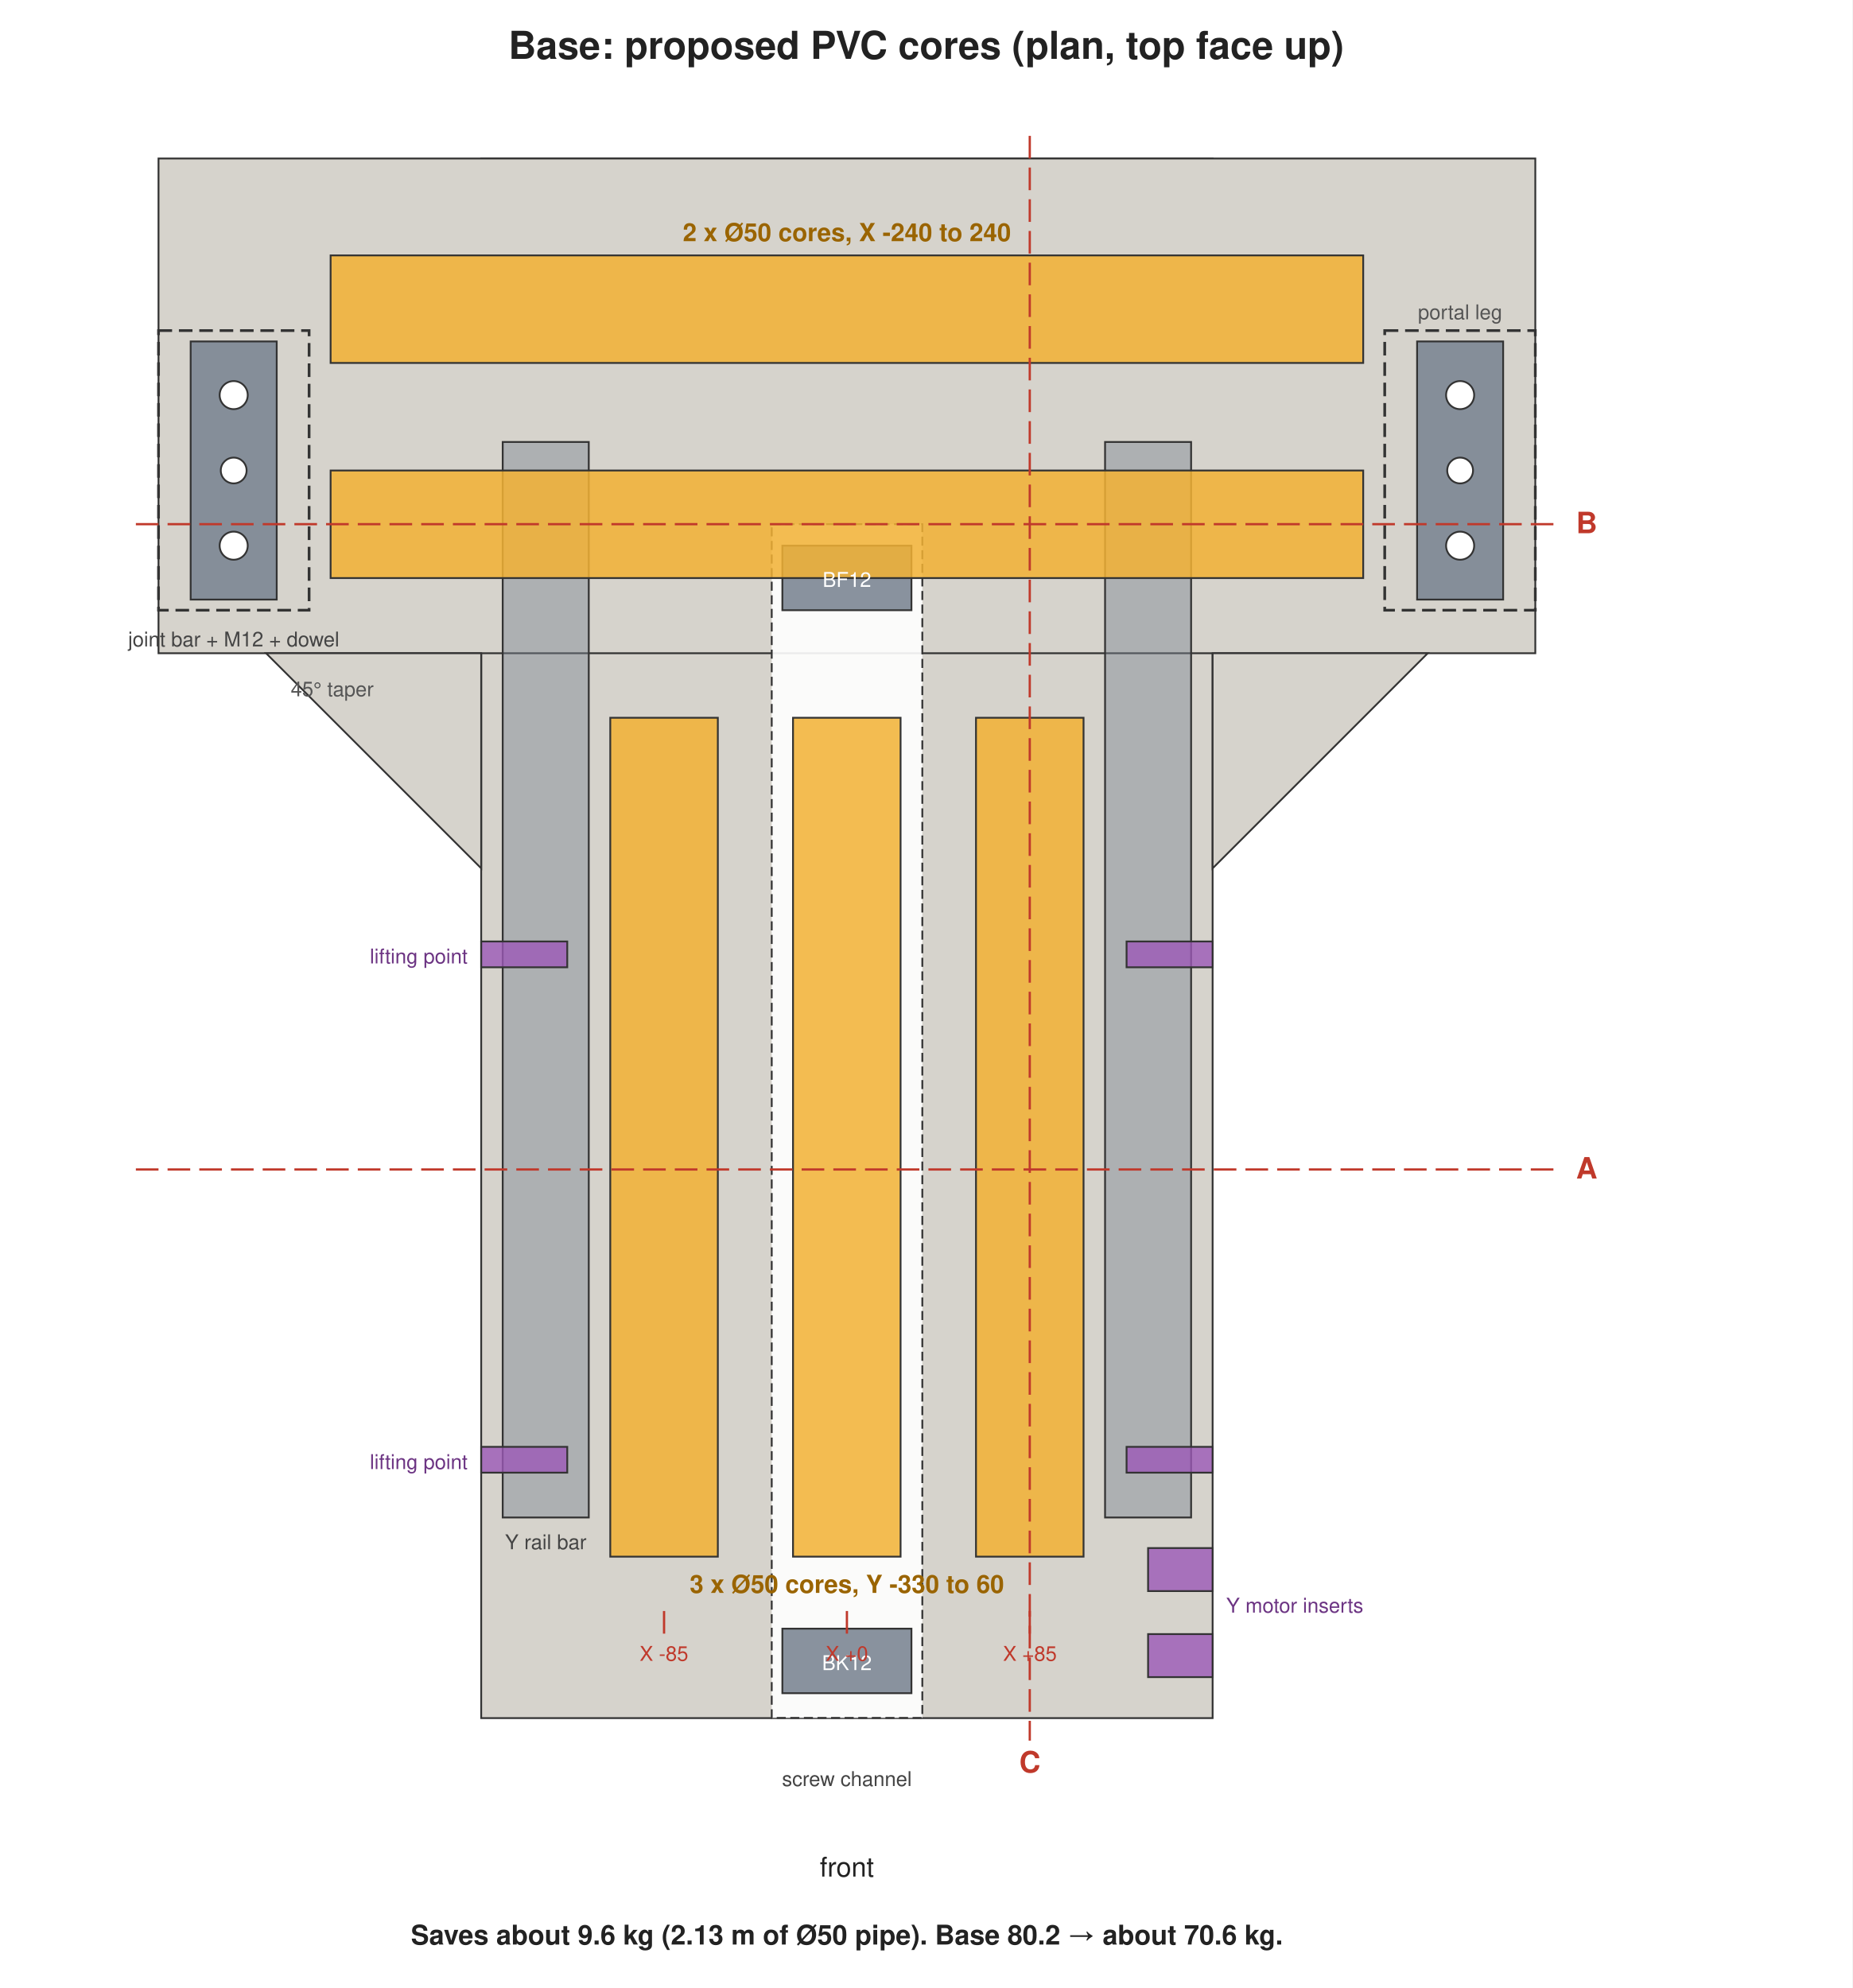
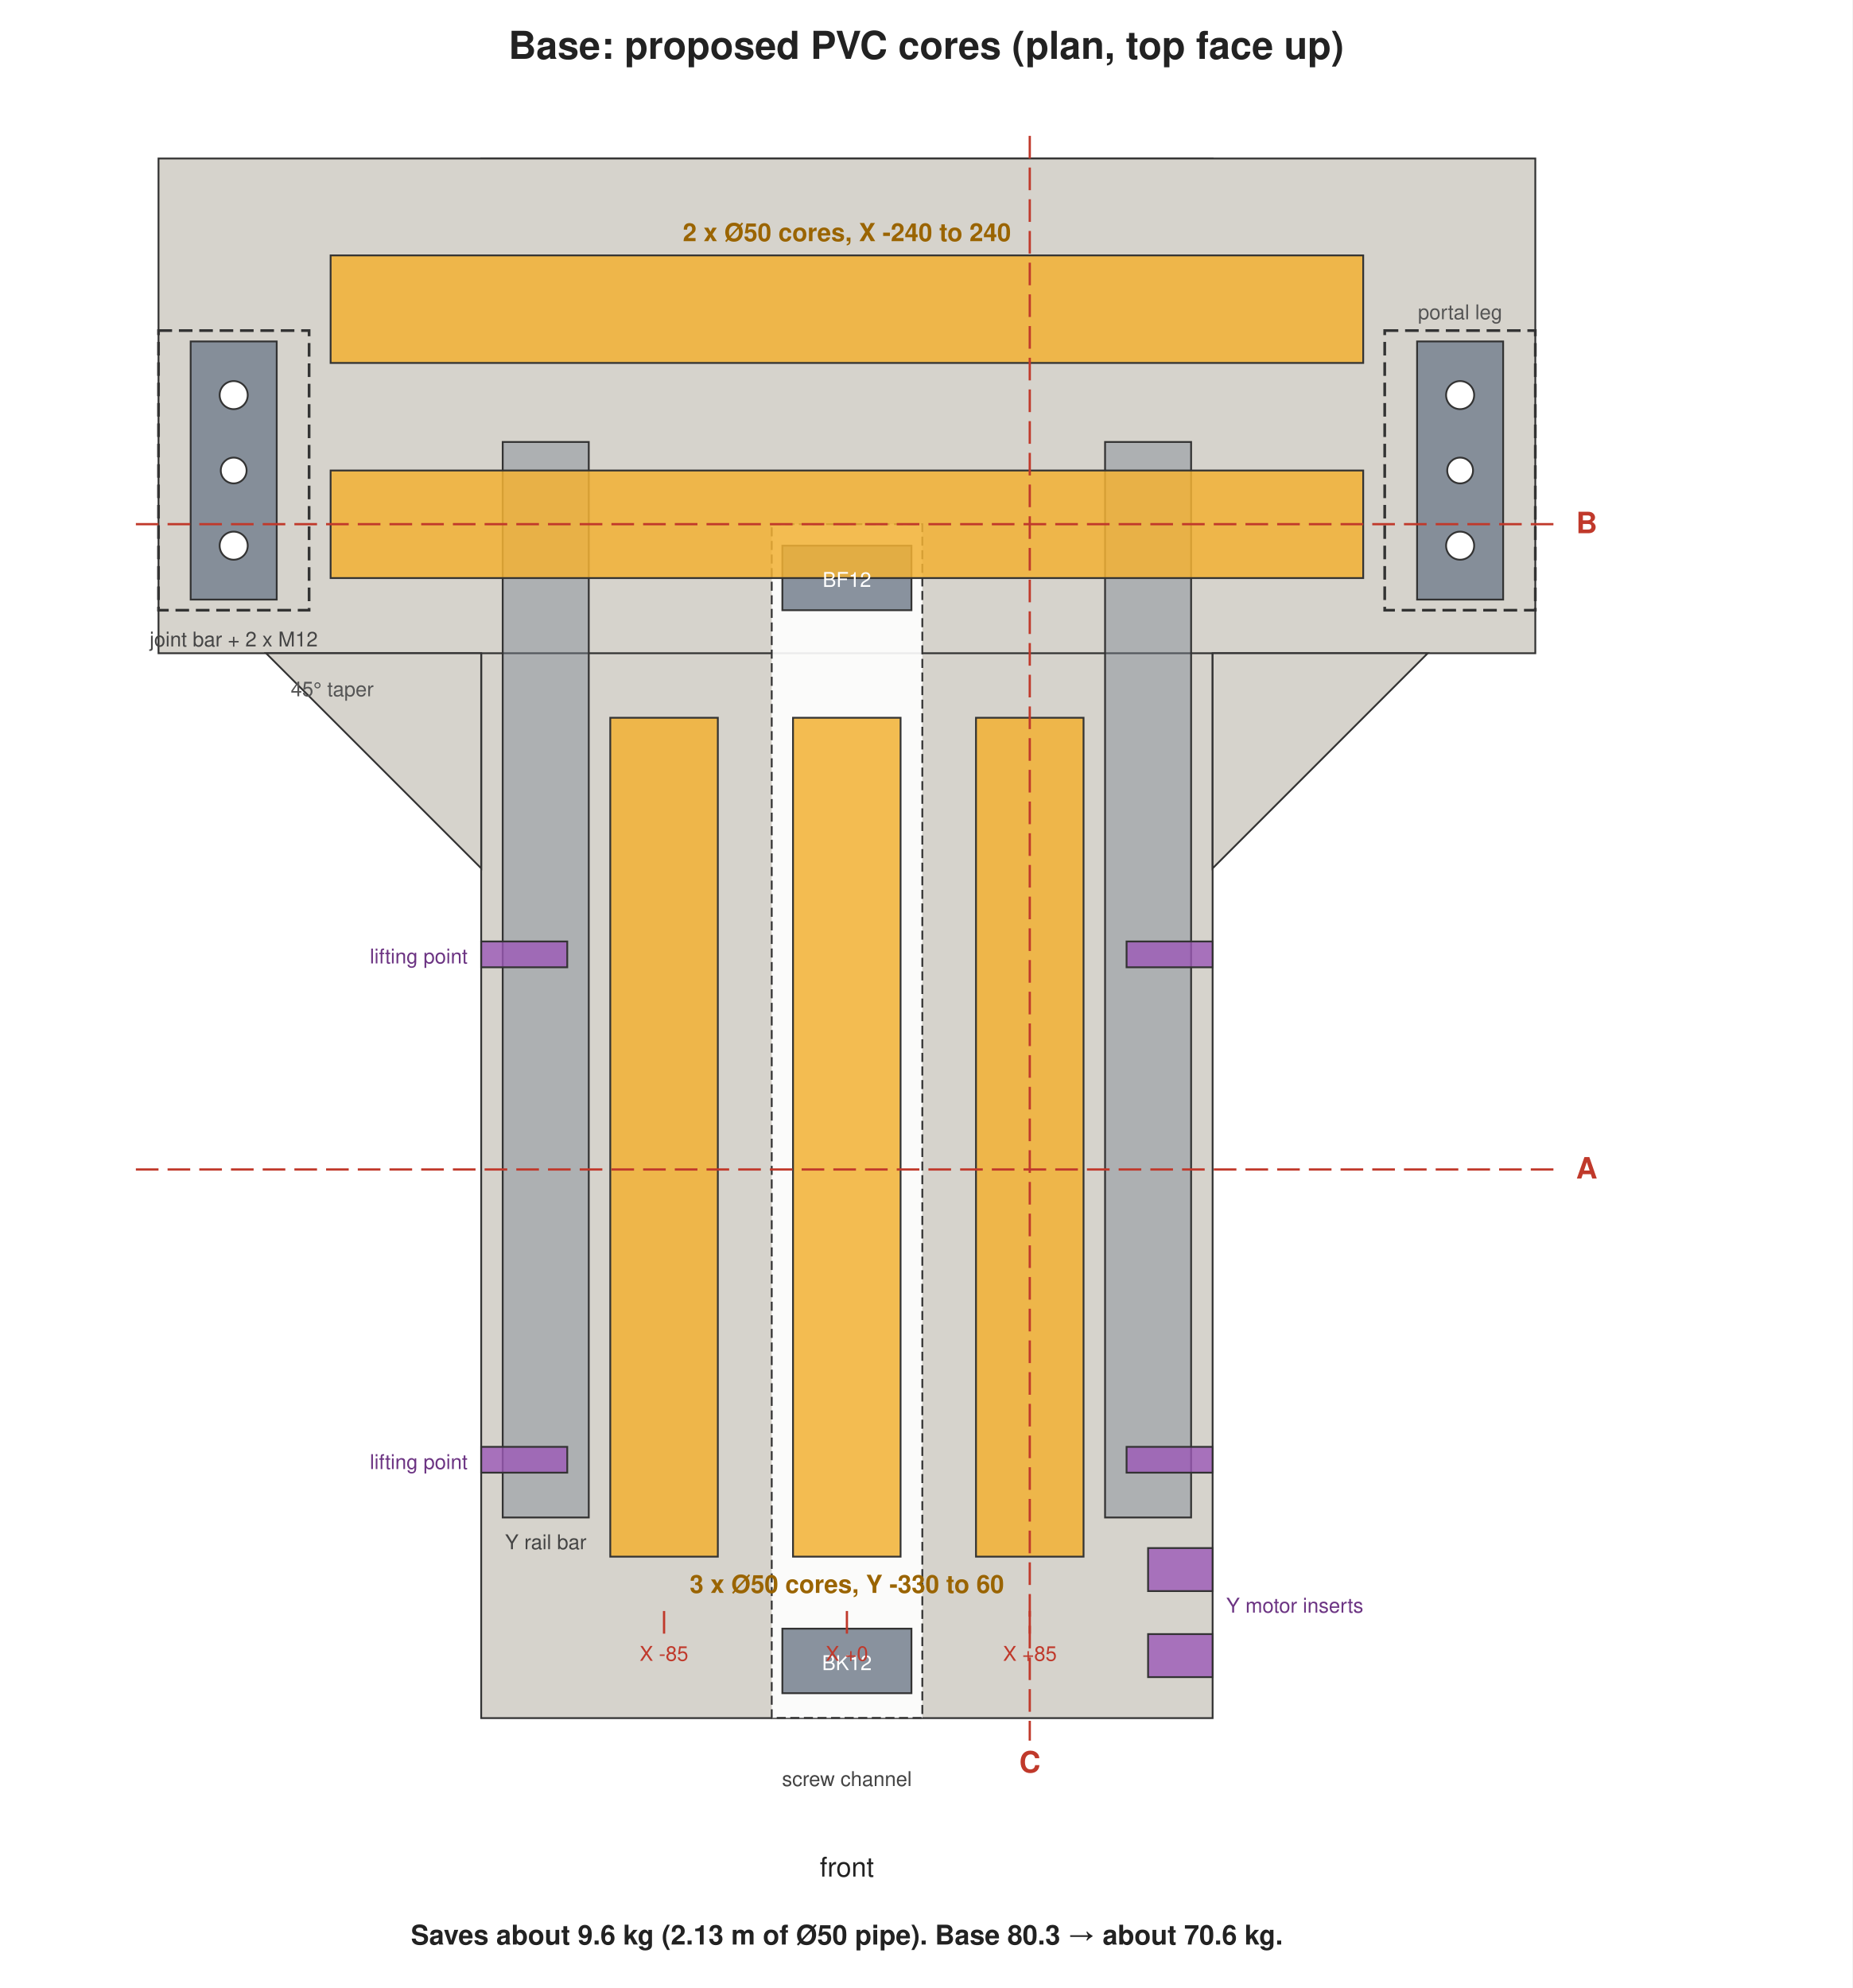
<svg xmlns="http://www.w3.org/2000/svg" viewBox="0 0 818 878" font-family="Helvetica, Arial, sans-serif">
  <rect width="818" height="878" fill="#fff" />
  <text x="409.0" y="26.0" text-anchor="middle" font-size="17" fill="#222" font-weight="bold">Base: proposed PVC cores (plan, top face up)</text>
  <rect x="212.5" y="70.0" width="323.0" height="688.8" fill="#d6d3cc" fill-opacity="1.0" stroke="#333" stroke-width="0.8" />
  <rect x="70.0" y="70.0" width="608.0" height="218.5" fill="#d6d3cc" fill-opacity="1.0" stroke="#333" stroke-width="0.8" />
  <polygon points="212.5,288.5 117.5,288.5 212.5,383.5" fill="#d6d3cc" fill-opacity="1.0" stroke="#333" stroke-width="0.8" />
  <polygon points="535.5,288.5 630.5,288.5 535.5,383.5" fill="#d6d3cc" fill-opacity="1.0" stroke="#333" stroke-width="0.8" />
  <rect x="70.0" y="146.0" width="66.5" height="123.5" fill="none" fill-opacity="1" stroke="#333" stroke-width="1.2" stroke-dasharray="6 3" />
  <rect x="611.5" y="146.0" width="66.5" height="123.5" fill="none" fill-opacity="1" stroke="#333" stroke-width="1.2" stroke-dasharray="6 3" />
  <text x="644.8" y="141.0" text-anchor="middle" font-size="9" fill="#555" font-weight="normal">portal leg</text>
  <rect x="222.0" y="195.2" width="38.0" height="475.0" fill="#7d8794" fill-opacity="0.45" stroke="#333" stroke-width="0.8" />
  <rect x="488.0" y="195.2" width="38.0" height="475.0" fill="#7d8794" fill-opacity="0.45" stroke="#333" stroke-width="0.8" />
  <rect x="340.8" y="231.5" width="66.5" height="527.2" fill="#ffffff" fill-opacity="0.9" stroke="#333" stroke-width="0.8" stroke-dasharray="4 2" />
  <rect x="345.5" y="719.3" width="57.0" height="28.5" fill="#7d8794" fill-opacity="0.9" stroke="#333" stroke-width="0.8" />
  <rect x="345.5" y="241.0" width="57.0" height="28.5" fill="#7d8794" fill-opacity="0.9" stroke="#333" stroke-width="0.8" />
  <rect x="84.2" y="150.8" width="38.0" height="114.0" fill="#7d8794" fill-opacity="0.9" stroke="#333" stroke-width="0.8" />
  <circle cx="103.2" cy="241.0" r="6.2" fill="#fff" fill-opacity="1.0" stroke="#333" stroke-width="0.8" />
  <circle cx="103.2" cy="174.5" r="6.2" fill="#fff" fill-opacity="1.0" stroke="#333" stroke-width="0.8" />
  <circle cx="103.2" cy="207.8" r="5.7" fill="#fff" fill-opacity="1.0" stroke="#333" stroke-width="0.8" />
  <rect x="625.8" y="150.8" width="38.0" height="114.0" fill="#7d8794" fill-opacity="0.9" stroke="#333" stroke-width="0.8" />
  <circle cx="644.8" cy="241.0" r="6.2" fill="#fff" fill-opacity="1.0" stroke="#333" stroke-width="0.8" />
  <circle cx="644.8" cy="174.5" r="6.2" fill="#fff" fill-opacity="1.0" stroke="#333" stroke-width="0.8" />
  <circle cx="644.8" cy="207.8" r="5.7" fill="#fff" fill-opacity="1.0" stroke="#333" stroke-width="0.8" />
  <rect x="212.5" y="639.0" width="38.0" height="11.4" fill="#9b59b6" fill-opacity="0.8" stroke="#333" stroke-width="0.8" />
  <rect x="212.5" y="415.8" width="38.0" height="11.4" fill="#9b59b6" fill-opacity="0.8" stroke="#333" stroke-width="0.8" />
  <rect x="497.5" y="639.0" width="38.0" height="11.4" fill="#9b59b6" fill-opacity="0.8" stroke="#333" stroke-width="0.8" />
  <rect x="497.5" y="415.8" width="38.0" height="11.4" fill="#9b59b6" fill-opacity="0.8" stroke="#333" stroke-width="0.8" />
  <rect x="507.0" y="721.7" width="28.5" height="19.0" fill="#9b59b6" fill-opacity="0.8" stroke="#333" stroke-width="0.8" />
  <rect x="507.0" y="683.7" width="28.5" height="19.0" fill="#9b59b6" fill-opacity="0.8" stroke="#333" stroke-width="0.8" />
  <rect x="269.5" y="317.0" width="47.5" height="370.5" fill="#f2b134" fill-opacity="0.85" stroke="#333" stroke-width="0.8" />
  <rect x="350.2" y="317.0" width="47.5" height="370.5" fill="#f2b134" fill-opacity="0.85" stroke="#333" stroke-width="0.8" />
  <rect x="431.0" y="317.0" width="47.5" height="370.5" fill="#f2b134" fill-opacity="0.85" stroke="#333" stroke-width="0.8" />
  <rect x="146.0" y="207.8" width="456.0" height="47.5" fill="#f2b134" fill-opacity="0.85" stroke="#333" stroke-width="0.8" />
  <rect x="146.0" y="112.8" width="456.0" height="47.5" fill="#f2b134" fill-opacity="0.85" stroke="#333" stroke-width="0.8" />
  <text x="374.0" y="703.5" text-anchor="middle" font-size="11" fill="#9a6400" font-weight="bold">3 x Ø50 cores, Y -330 to 60</text>
  <text x="374.0" y="106.5" text-anchor="middle" font-size="11" fill="#9a6400" font-weight="bold">2 x Ø50 cores, X -240 to 240</text>
  <text x="241.0" y="684.2" text-anchor="middle" font-size="9" fill="#444" font-weight="normal">Y rail bar</text>
  <text x="374.0" y="788.8" text-anchor="middle" font-size="9" fill="#444" font-weight="normal">screw channel</text>
  <text x="374.0" y="737.6" text-anchor="middle" font-size="9" fill="#fff" font-weight="normal">BK12</text>
  <text x="374.0" y="259.2" text-anchor="middle" font-size="9" fill="#fff" font-weight="normal">BF12</text>
  <text x="541.5" y="712.2" text-anchor="start" font-size="9" fill="#6c3483" font-weight="normal">Y motor inserts</text>
  <text x="206.5" y="648.8" text-anchor="end" font-size="9" fill="#6c3483" font-weight="normal">lifting point</text>
  <text x="206.5" y="425.5" text-anchor="end" font-size="9" fill="#6c3483" font-weight="normal">lifting point</text>
-   <text x="103.2" y="285.5" text-anchor="middle" font-size="9" fill="#444" font-weight="normal">joint bar + M12 + dowel</text>
+   <text x="103.2" y="285.5" text-anchor="middle" font-size="9" fill="#444" font-weight="normal">joint bar + 2 x M12</text>
  <text x="165.0" y="307.5" text-anchor="end" font-size="9" fill="#555" font-weight="normal">45° taper</text>
  <line x1="293.25" y1="721.5" x2="293.25" y2="711.5" stroke="#c0392b" />
  <text x="293.2" y="733.5" text-anchor="middle" font-size="9" fill="#c0392b" font-weight="normal">X -85</text>
  <line x1="374.0" y1="721.5" x2="374.0" y2="711.5" stroke="#c0392b" />
  <text x="374.0" y="733.5" text-anchor="middle" font-size="9" fill="#c0392b" font-weight="normal">X +0</text>
  <line x1="454.75" y1="721.5" x2="454.75" y2="711.5" stroke="#c0392b" />
  <text x="454.8" y="733.5" text-anchor="middle" font-size="9" fill="#c0392b" font-weight="normal">X +85</text>
  <text x="374.0" y="828.8" text-anchor="middle" font-size="12" fill="#222" font-weight="normal">front</text>
  <line x1="60.0" y1="516.5" x2="688.0" y2="516.5" stroke="#c0392b" stroke-dasharray="10 4" />
  <text x="696.0" y="520.5" text-anchor="start" font-size="13" fill="#c0392b" font-weight="bold">A</text>
  <line x1="60.0" y1="231.5" x2="688.0" y2="231.5" stroke="#c0392b" stroke-dasharray="10 4" />
  <text x="696.0" y="235.5" text-anchor="start" font-size="13" fill="#c0392b" font-weight="bold">B</text>
  <line x1="454.75" y1="60.0" x2="454.75" y2="768.75" stroke="#c0392b" stroke-dasharray="10 4" />
  <text x="454.8" y="782.8" text-anchor="middle" font-size="13" fill="#c0392b" font-weight="bold">C</text>
-   <text x="374.0" y="858.8" text-anchor="middle" font-size="12" fill="#222" font-weight="bold">Saves about 9.6 kg (2.13 m of Ø50 pipe). Base 80.2 → about 70.6 kg.</text>
+   <text x="374.0" y="858.8" text-anchor="middle" font-size="12" fill="#222" font-weight="bold">Saves about 9.6 kg (2.13 m of Ø50 pipe). Base 80.3 → about 70.6 kg.</text>
</svg>
